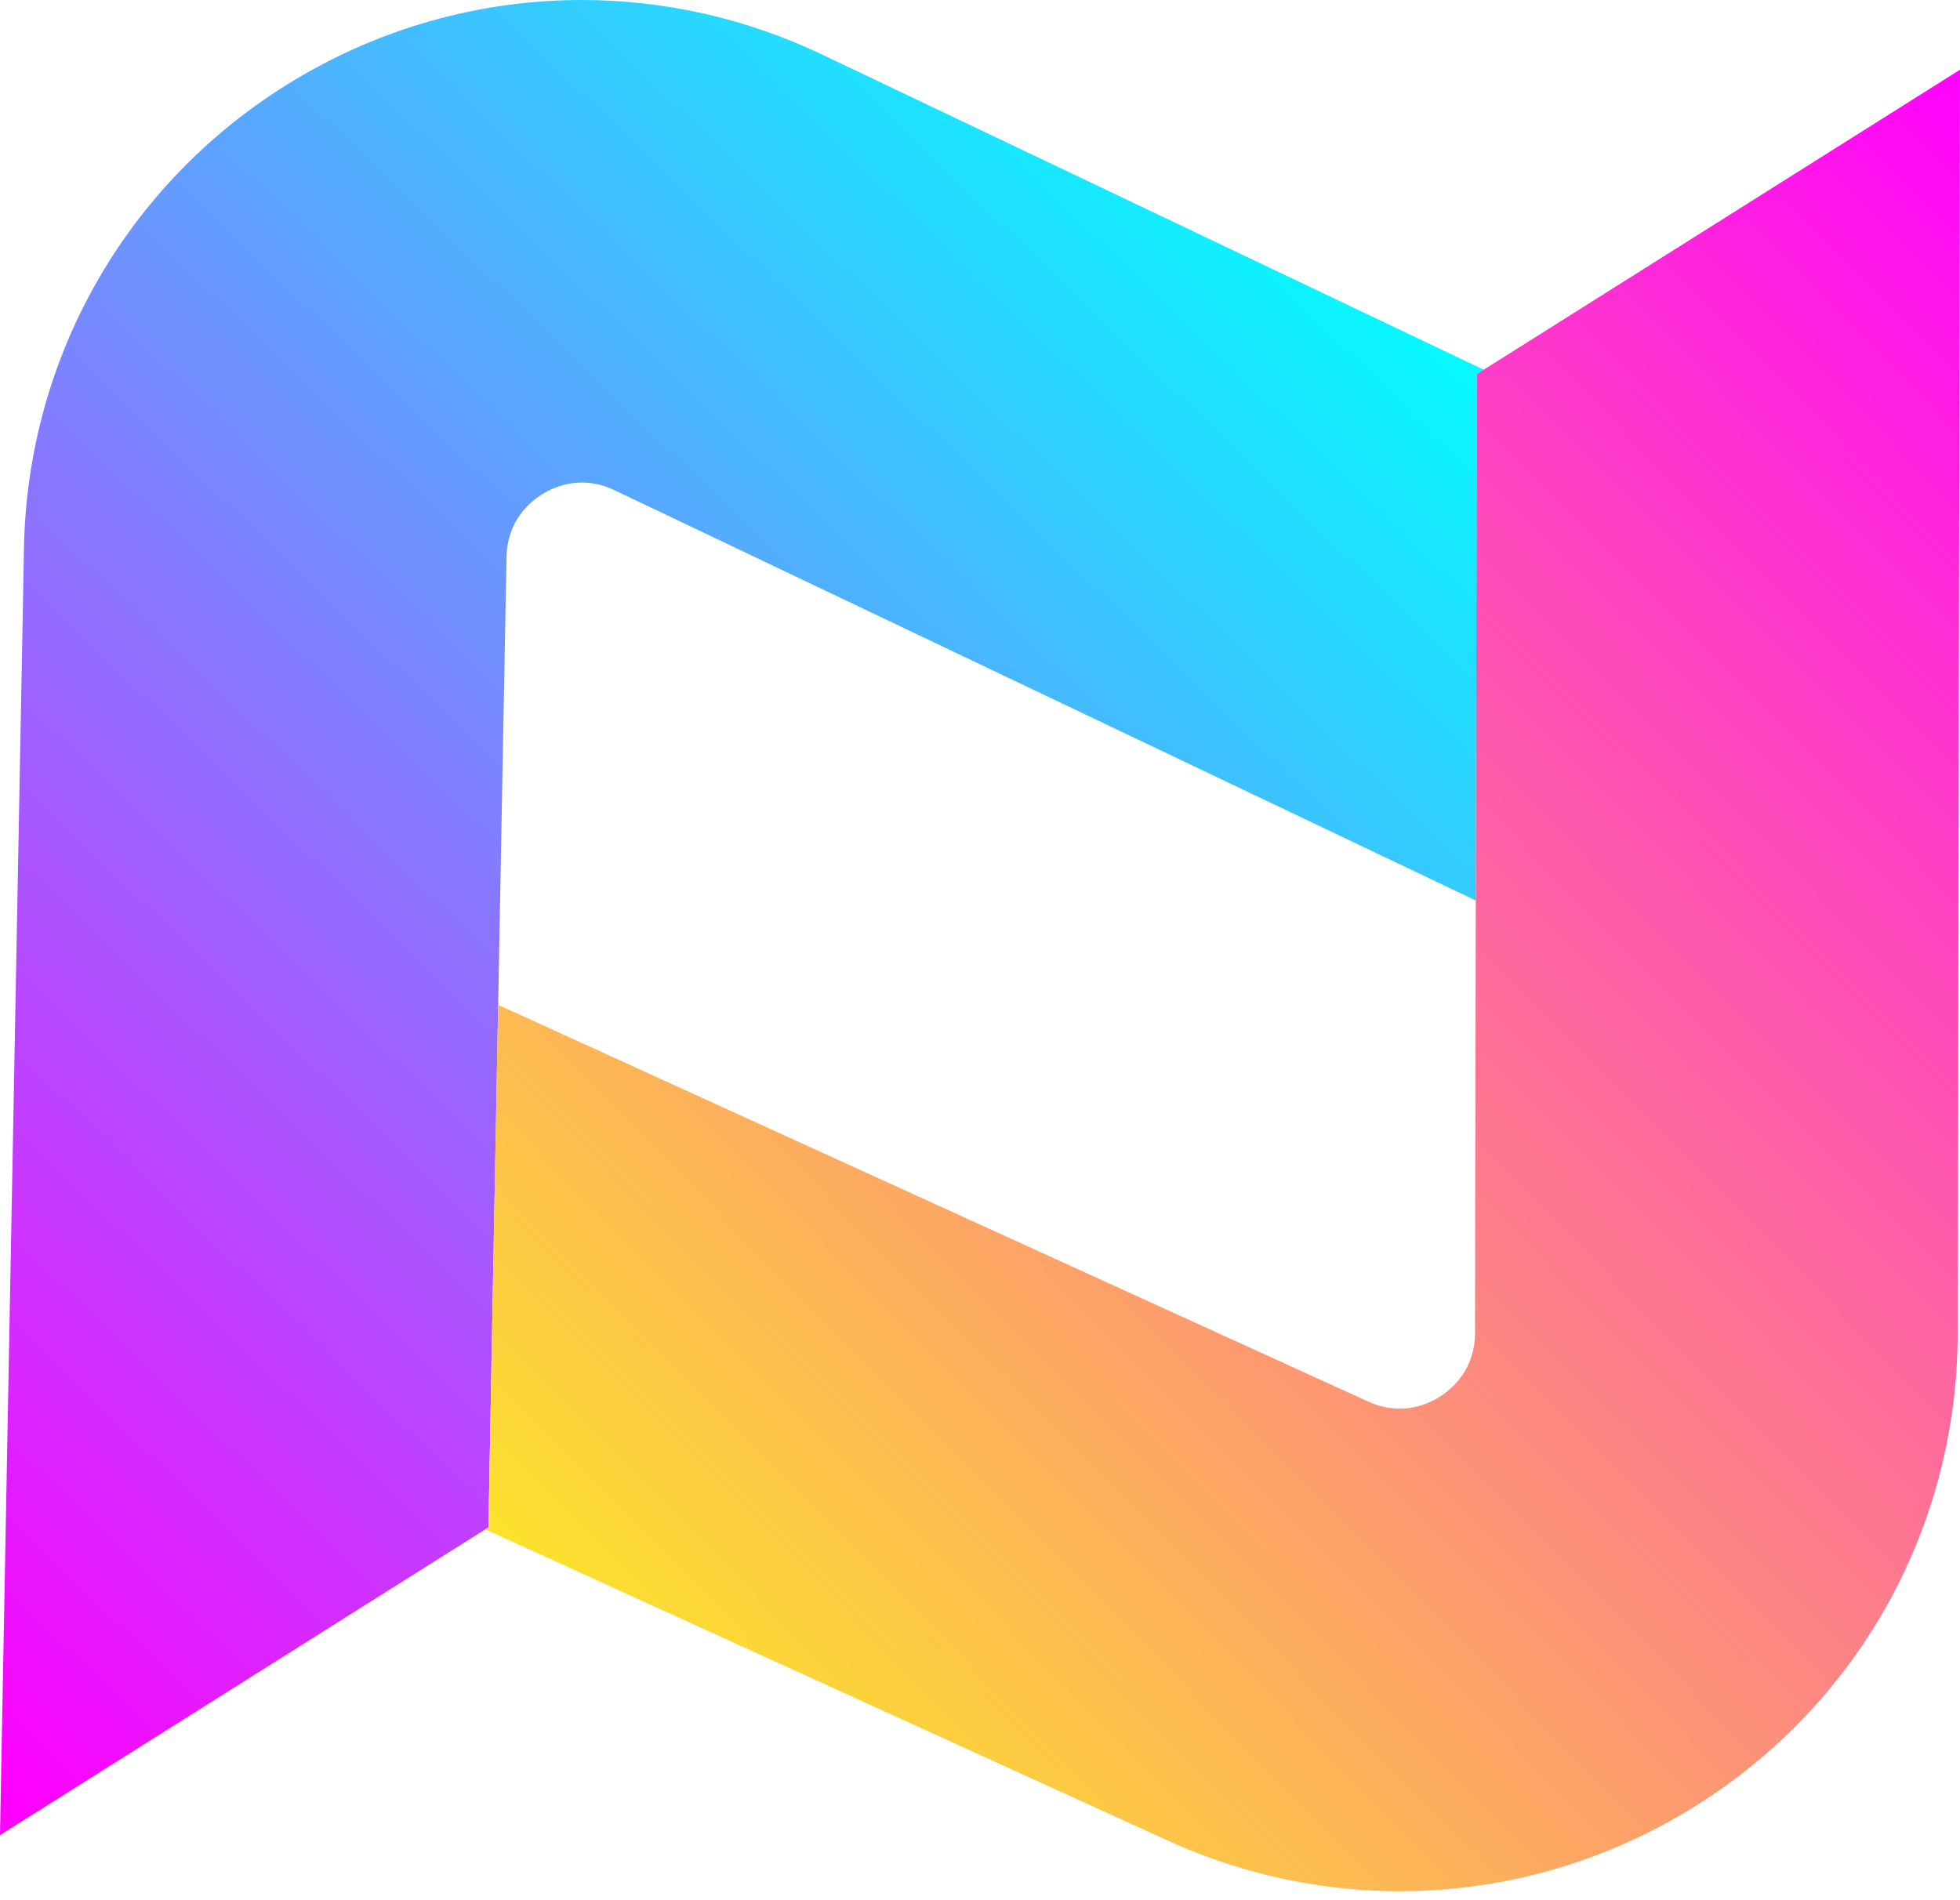
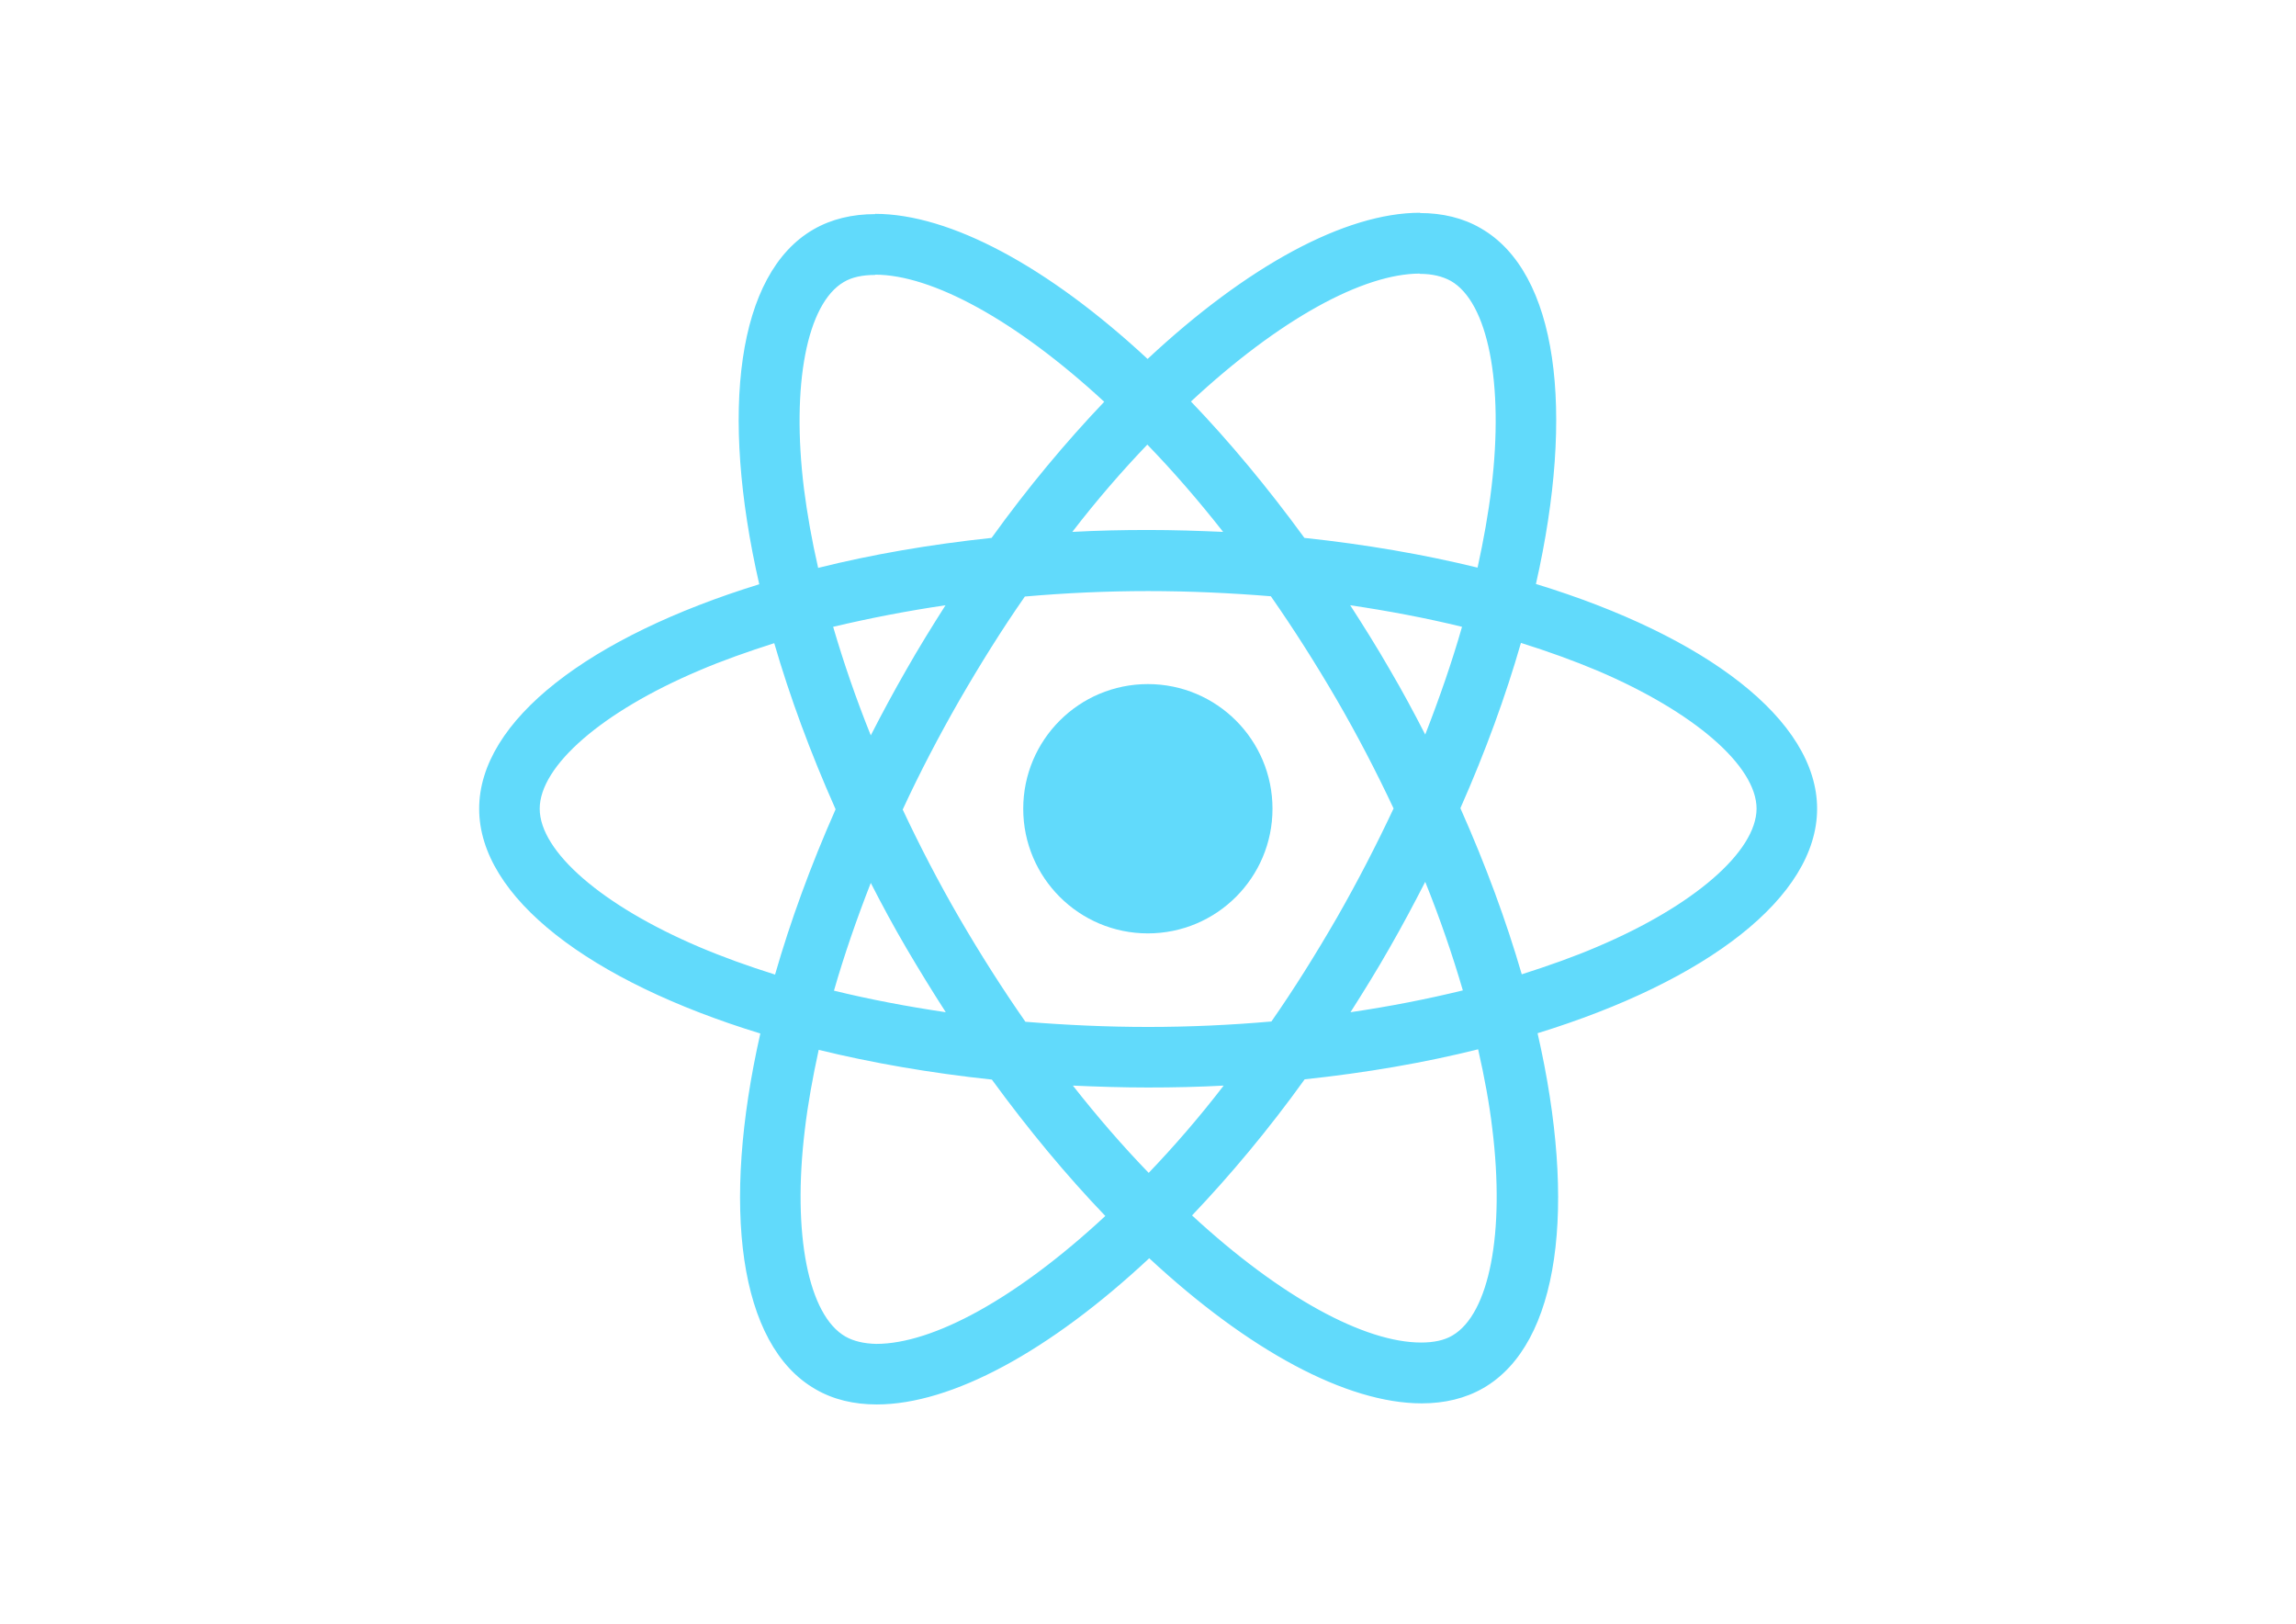
- <svg xmlns="http://www.w3.org/2000/svg" width="65" height="63" viewBox="0 0 65 63" fill="none">
-   <path d="M9.567 2.776C4.191 6.101 0.911 11.859 0.795 18.178L0.476 35.287L0.47 35.614L0 60.87L16.093 50.731L16.199 50.664L16.343 42.854L16.521 33.332L16.668 25.409L16.798 18.476C16.821 17.289 17.551 16.66 17.985 16.391C18.42 16.123 19.308 15.749 20.38 16.261L48.942 29.87L48.961 20.144L48.974 12.409L49.205 12.264L27.265 1.81C24.724 0.599 22.005 -7.24792e-05 19.294 6.86646e-05C15.915 0 12.549 0.932 9.567 2.776Z" fill="url(#paint0_linear_210_284)" />
-   <path d="M49.205 12.264L48.974 12.409L48.961 20.144L48.942 29.87L48.927 37.721L48.916 44.214C48.914 45.403 48.194 46.042 47.764 46.319C47.335 46.595 46.452 46.982 45.372 46.49L16.521 33.332L16.343 42.854L16.199 50.664L16.093 50.731L38.73 61.054C44.48 63.676 51.091 63.205 56.41 59.791C61.729 56.377 64.911 50.566 64.923 44.245L65 2.313L49.205 12.264Z" fill="url(#paint1_linear_210_284)" />
-   <defs>
-     <linearGradient id="paint0_linear_210_284" x1="-6.54" y1="53.055" x2="41.52" y2="3.173" gradientUnits="userSpaceOnUse">
-       <stop stop-color="#FF00FF" />
-       <stop offset="1" stop-color="#00FFFF" />
-     </linearGradient>
-     <linearGradient id="paint1_linear_210_284" x1="21.642" y1="61.474" x2="73.574" y2="10.226" gradientUnits="userSpaceOnUse">
-       <stop stop-color="#FCEE21" />
-       <stop offset="1" stop-color="#FF00FF" />
-     </linearGradient>
-   </defs>
+ <svg xmlns="http://www.w3.org/2000/svg" viewBox="0 0 841.9 595.3">
+   <g fill="#61DAFB">
+     <path d="M666.3 296.5c0-32.5-40.7-63.3-103.1-82.4 14.4-63.6 8-114.2-20.2-130.4-6.5-3.8-14.1-5.6-22.4-5.6v22.3c4.6 0 8.3.9 11.4 2.6 13.6 7.8 19.5 37.5 14.9 75.7-1.1 9.4-2.9 19.3-5.1 29.4-19.6-4.8-41-8.5-63.5-10.9-13.5-18.5-27.5-35.3-41.6-50 32.6-30.3 63.2-46.9 84-46.9V78c-27.5 0-63.5 19.6-99.9 53.6-36.4-33.8-72.4-53.2-99.9-53.2v22.3c20.7 0 51.4 16.5 84 46.6-14 14.7-28 31.4-41.3 49.9-22.6 2.4-44 6.1-63.6 11-2.3-10-4-19.7-5.2-29-4.7-38.2 1.1-67.9 14.6-75.8 3-1.8 6.9-2.6 11.5-2.6V78.5c-8.4 0-16 1.8-22.6 5.6-28.1 16.2-34.4 66.7-19.9 130.1-62.2 19.2-102.7 49.9-102.7 82.3 0 32.5 40.7 63.3 103.1 82.4-14.4 63.6-8 114.2 20.2 130.4 6.5 3.8 14.1 5.6 22.5 5.6 27.5 0 63.5-19.6 99.9-53.6 36.4 33.8 72.4 53.2 99.9 53.2 8.4 0 16-1.8 22.6-5.6 28.1-16.2 34.4-66.7 19.9-130.1 62-19.1 102.5-49.9 102.5-82.3zm-130.2-66.7c-3.7 12.9-8.3 26.2-13.5 39.5-4.1-8-8.4-16-13.1-24-4.6-8-9.5-15.8-14.4-23.4 14.2 2.1 27.9 4.7 41 7.9zm-45.8 106.5c-7.8 13.5-15.8 26.3-24.1 38.2-14.9 1.3-30 2-45.2 2-15.1 0-30.2-.7-45-1.9-8.3-11.9-16.4-24.6-24.2-38-7.6-13.1-14.5-26.4-20.8-39.8 6.2-13.4 13.2-26.8 20.7-39.9 7.8-13.5 15.8-26.3 24.1-38.2 14.9-1.3 30-2 45.2-2 15.1 0 30.2.7 45 1.9 8.3 11.9 16.4 24.6 24.2 38 7.6 13.1 14.5 26.4 20.8 39.8-6.3 13.4-13.2 26.8-20.7 39.9zm32.3-13c5.4 13.4 10 26.8 13.8 39.8-13.1 3.2-26.9 5.9-41.2 8 4.9-7.7 9.8-15.6 14.4-23.7 4.6-8 8.9-16.1 13-24.1zM421.2 430c-9.3-9.6-18.6-20.3-27.8-32 9 .4 18.2.7 27.5.7 9.4 0 18.7-.2 27.8-.7-9 11.7-18.3 22.4-27.5 32zm-74.4-58.9c-14.2-2.1-27.9-4.7-41-7.9 3.7-12.9 8.3-26.2 13.5-39.5 4.1 8 8.4 16 13.1 24 4.7 8 9.5 15.8 14.4 23.4zM420.7 163c9.3 9.6 18.6 20.3 27.8 32-9-.4-18.2-.7-27.5-.7-9.4 0-18.7.2-27.8.7 9-11.7 18.3-22.4 27.5-32zm-74 58.9c-4.9 7.7-9.8 15.6-14.4 23.7-4.6 8-8.9 16-13 24-5.4-13.4-10-26.8-13.8-39.8 13.1-3.1 26.9-5.8 41.2-7.9zm-90.5 125.2c-35.4-15.1-58.3-34.9-58.3-50.6 0-15.7 22.9-35.6 58.3-50.6 8.6-3.7 18-7 27.7-10.1 5.7 19.6 13.2 40 22.5 60.9-9.2 20.8-16.6 41.1-22.2 60.6-9.9-3.1-19.3-6.5-28-10.2zM310 490c-13.6-7.8-19.5-37.5-14.9-75.7 1.1-9.4 2.9-19.3 5.1-29.4 19.6 4.8 41 8.5 63.5 10.9 13.5 18.5 27.5 35.3 41.6 50-32.6 30.3-63.2 46.9-84 46.9-4.5-.1-8.3-1-11.3-2.7zm237.2-76.2c4.7 38.2-1.1 67.9-14.6 75.8-3 1.8-6.9 2.6-11.5 2.6-20.7 0-51.4-16.5-84-46.6 14-14.7 28-31.4 41.3-49.9 22.6-2.4 44-6.1 63.6-11 2.3 10.1 4.1 19.8 5.2 29.1zm38.5-66.7c-8.6 3.7-18 7-27.7 10.1-5.7-19.6-13.2-40-22.5-60.9 9.2-20.8 16.6-41.1 22.2-60.6 9.9 3.1 19.3 6.5 28.1 10.2 35.4 15.1 58.3 34.9 58.3 50.6-.1 15.7-23 35.6-58.4 50.6zM320.8 78.4z" />
+     <circle cx="420.9" cy="296.5" r="45.7" />
+     <path d="M520.5 78.1z" />
+   </g>
</svg>
